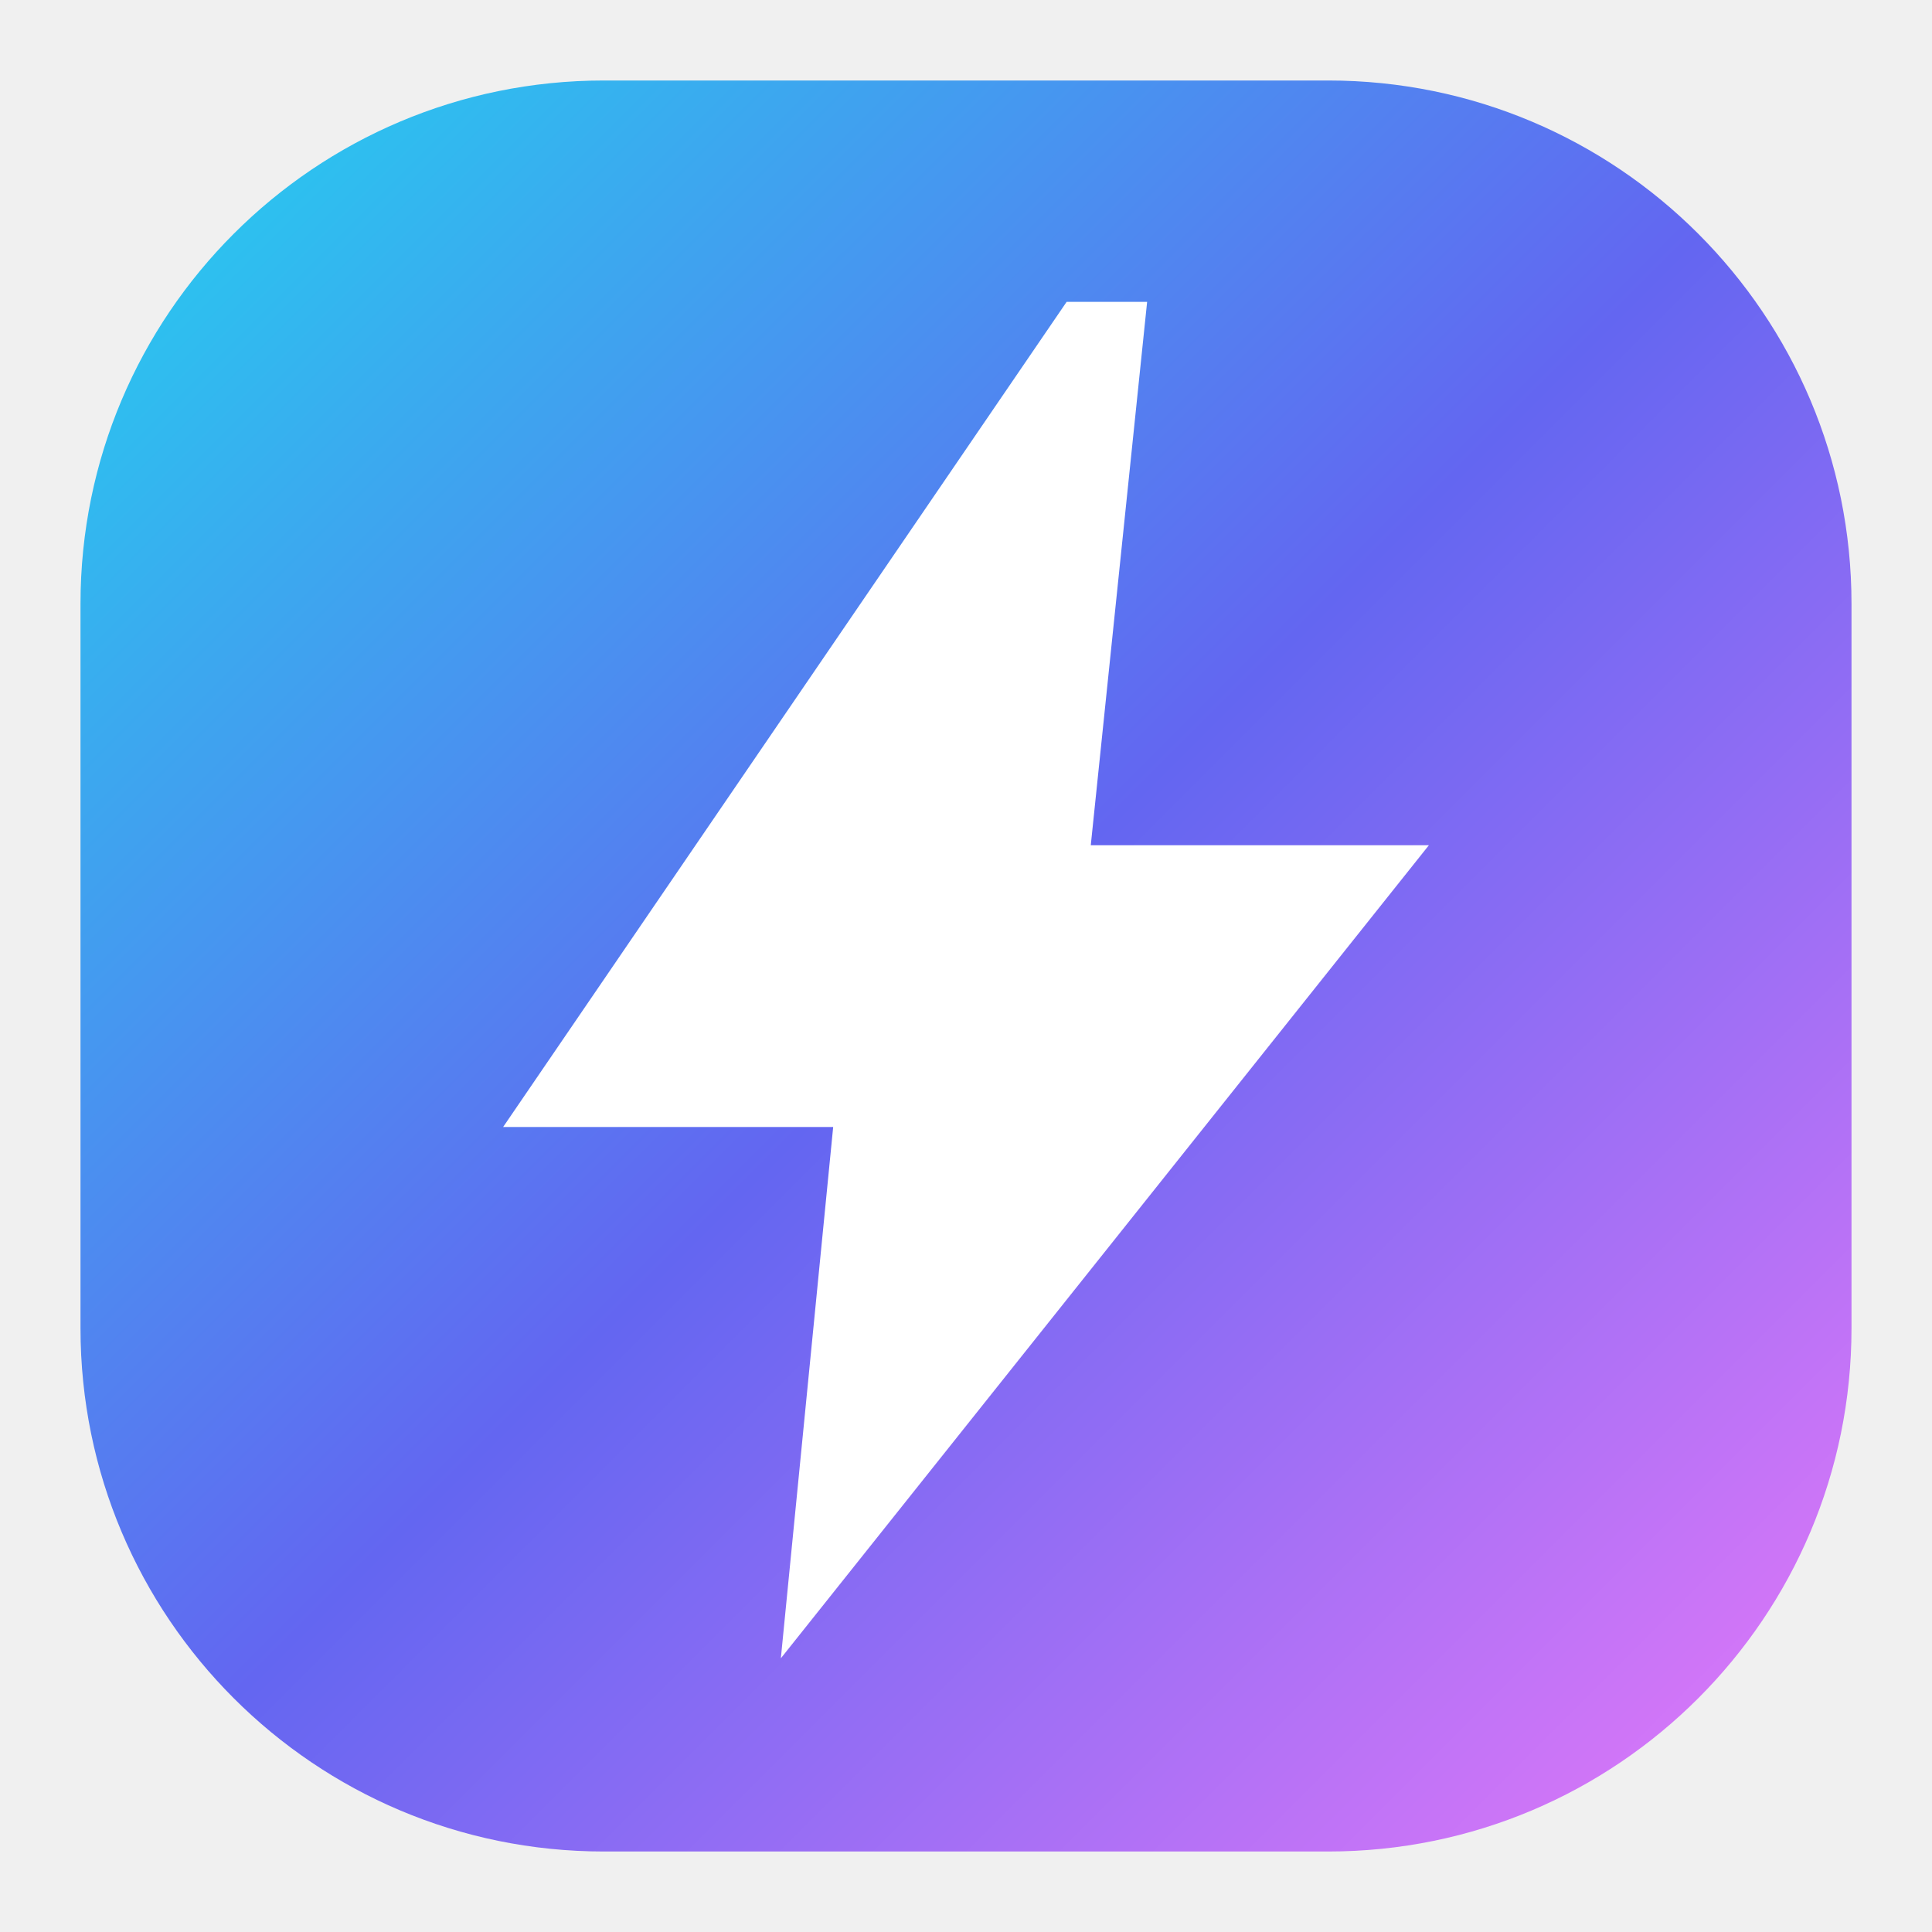
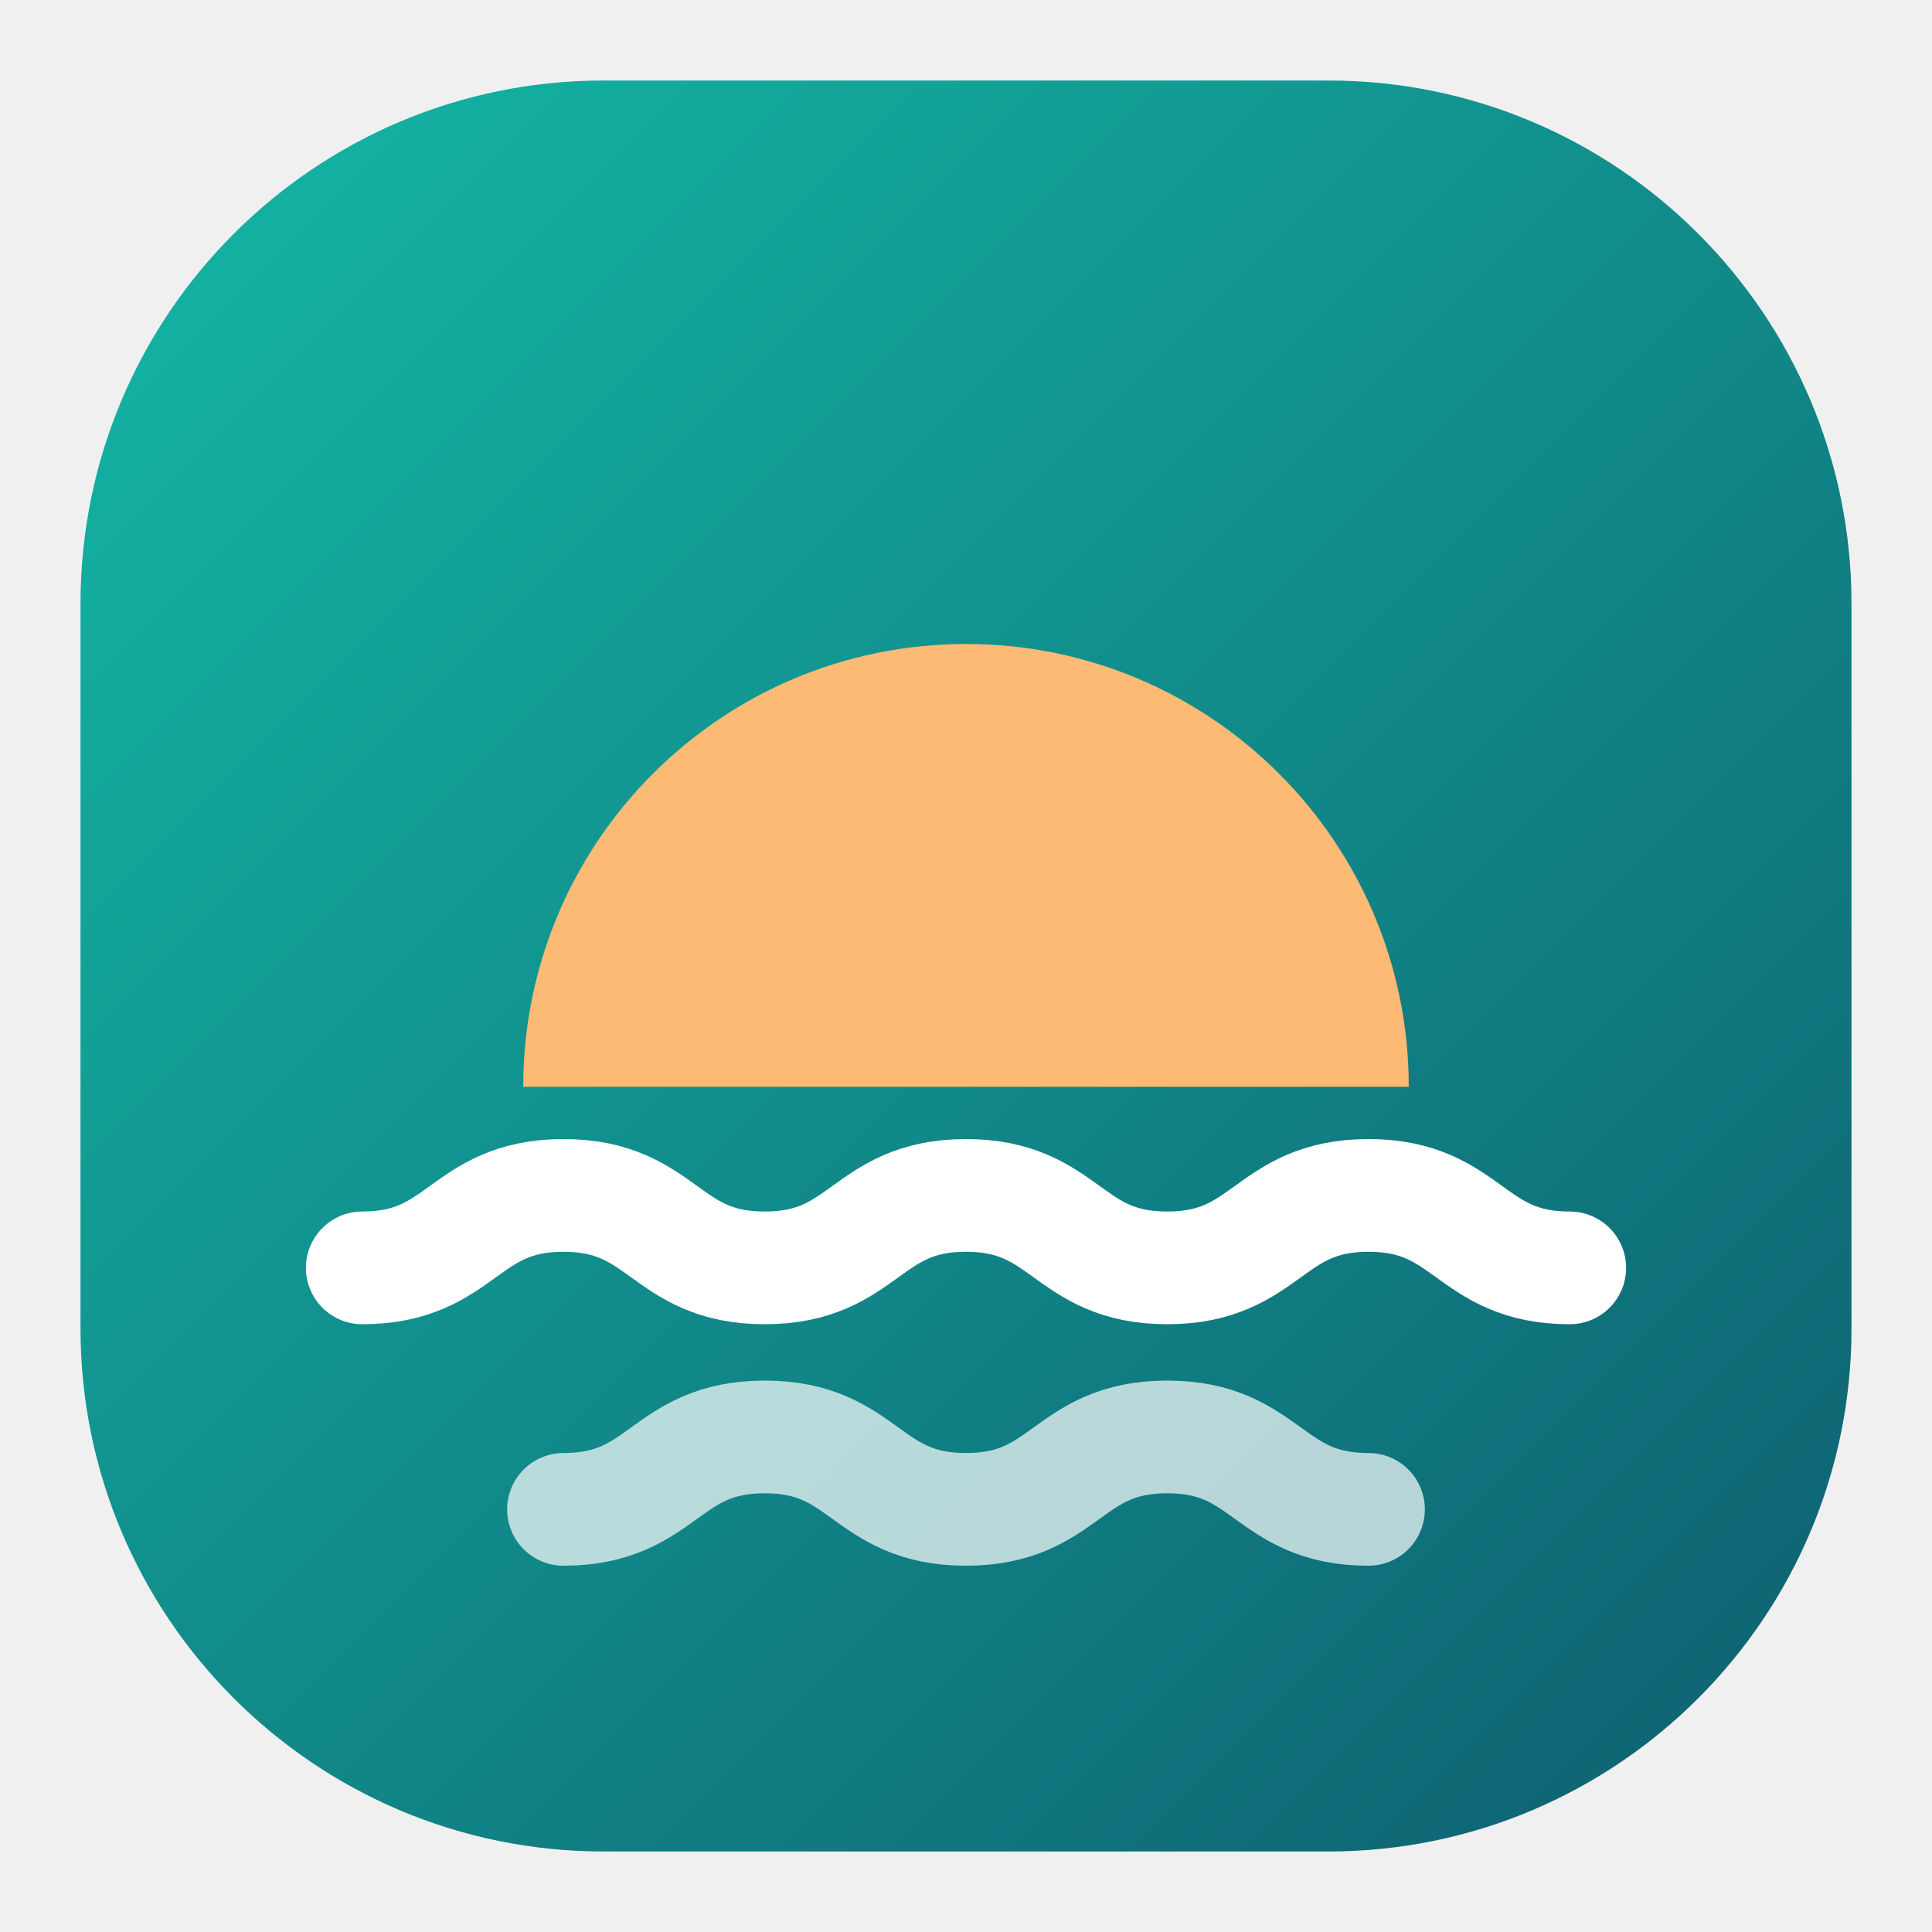
<svg xmlns="http://www.w3.org/2000/svg" viewBox="0 0 48 48" fill="none">
  <defs>
    <linearGradient id="a" x1="2" y1="2" x2="46" y2="46" gradientUnits="userSpaceOnUse">
-       <stop stop-color="#22D3EE" />
-       <stop offset="0.5" stop-color="#6366F1" />
-       <stop offset="1" stop-color="#E879F9" />
+       <stop stop-color="#14B8A6" />
+       <stop offset="1" stop-color="#0E5E6F" />
    </linearGradient>
  </defs>
  <path fill="url(#a)" d="M15 2h18c7.18 0 13 5.82 13 13v18c0 7.18-5.82 13-13 13H15C7.82 46 2 40.18 2 33V15C2 7.82 7.82 2 15 2Z" />
-   <path fill="#fff" d="M26.5 7.5 12.5 28h8.2l-1.3 13.2L35.5 21h-8.4l1.4-13.5Z" />
+   <path fill="#FDBA74" d="M13 27a11 11 0 0 1 22 0Z" />
+   <path stroke="#fff" stroke-width="2.8" stroke-linecap="round" d="M9 31.5c2.5 0 2.5-1.8 5-1.8s2.5 1.8 5 1.8 2.5-1.8 5-1.8 2.5 1.8 5 1.8 2.5-1.8 5-1.8 2.5 1.8 5 1.8" />
+   <path stroke="#fff" stroke-opacity=".7" stroke-width="2.8" stroke-linecap="round" d="M14 37.5c2.5 0 2.5-1.8 5-1.8s2.5 1.8 5 1.8 2.5-1.8 5-1.8 2.5 1.8 5 1.8" />
</svg>
